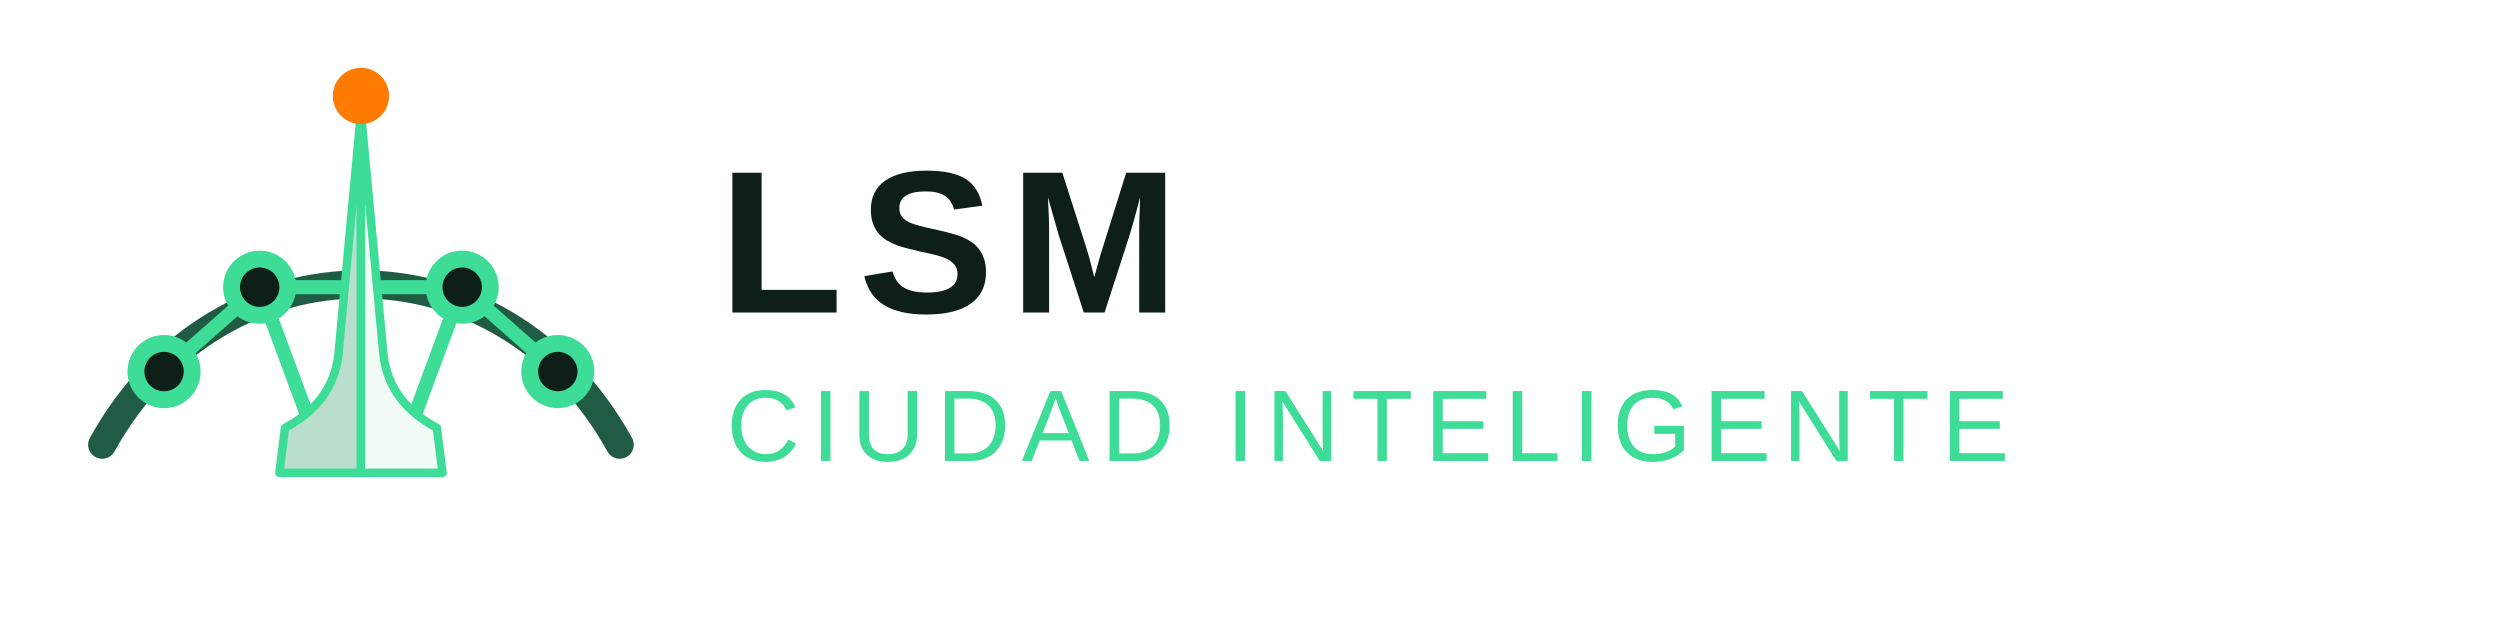
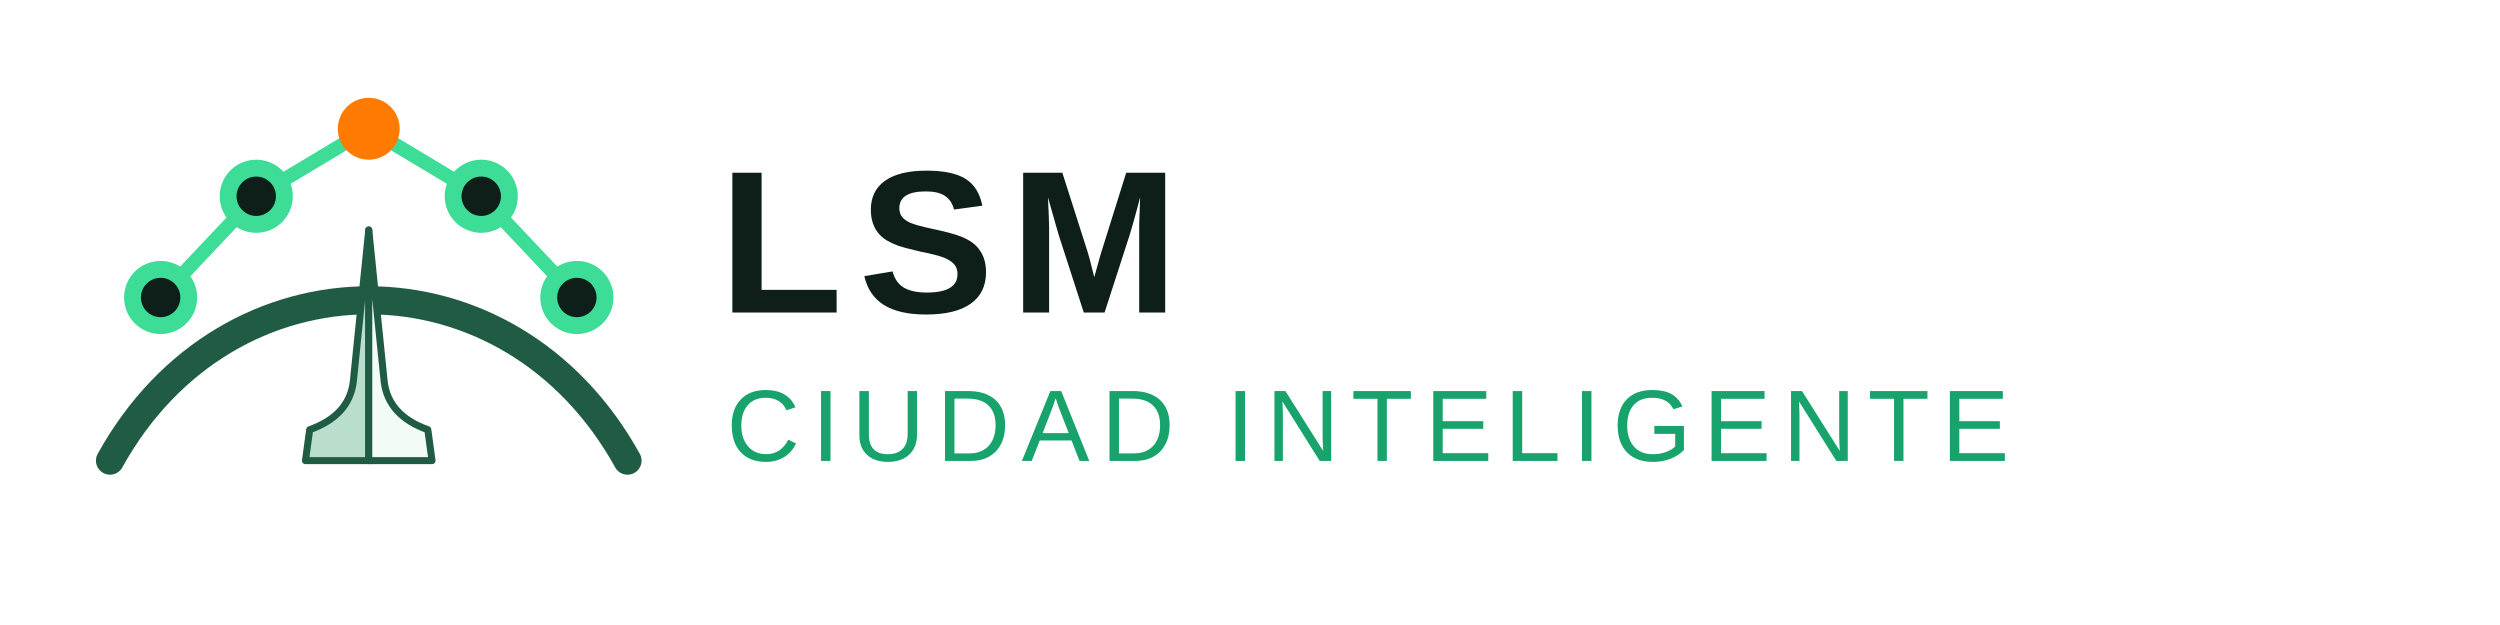
<svg xmlns="http://www.w3.org/2000/svg" viewBox="0 0 640 160" role="img" aria-labelledby="t">
-   <g transform="translate(6 -10) scale(0.72)">
-     <path d="M28 172 C 70 96, 170 96, 212 172" fill="none" stroke="#1f5c43" stroke-width="10" stroke-linecap="round" />
+   <g transform="translate(8 -16) scale(0.72)">
+     <path d="M28 186 C 70 110, 170 110, 212 186" fill="none" stroke="#1f5c43" stroke-width="10" stroke-linecap="round" />
    <g stroke="#3ddc97" stroke-width="5" stroke-linecap="round">
-       <line x1="50" y1="146" x2="84" y2="116" />
-       <line x1="84" y1="116" x2="156" y2="116" />
-       <line x1="156" y1="116" x2="190" y2="146" />
-       <line x1="84" y1="116" x2="104" y2="170" />
-       <line x1="156" y1="116" x2="136" y2="170" />
-     </g>
-     <g stroke="#3ddc97" stroke-width="3" stroke-linejoin="round">
-       <path d="M120 54 L112 140 Q110 157 93 166 L91 182 L120 182 Z" fill="#b9dfcc" />
-       <path d="M120 54 L128 140 Q130 157 147 166 L149 182 L120 182 Z" fill="#f2fbf6" />
+       <line x1="46" y1="128" x2="80" y2="92" />
+       <line x1="80" y1="92" x2="120" y2="68" />
+       <line x1="120" y1="68" x2="160" y2="92" />
+       <line x1="160" y1="92" x2="194" y2="128" />
    </g>
    <g fill="#0d1f18" stroke="#3ddc97" stroke-width="6">
-       <circle cx="50" cy="146" r="10" />
-       <circle cx="84" cy="116" r="10" />
-       <circle cx="156" cy="116" r="10" />
-       <circle cx="190" cy="146" r="10" />
+       <circle cx="46" cy="128" r="10" />
+       <circle cx="80" cy="92" r="10" />
+       <circle cx="160" cy="92" r="10" />
+       <circle cx="194" cy="128" r="10" />
    </g>
-     <circle cx="120" cy="48" r="10" fill="#ff7a00" />
+     <circle cx="120" cy="68" r="11" fill="#ff7a00" />
+     <g stroke="#1f5c43" stroke-width="2.5" stroke-linejoin="round">
+       <path d="M120 104 L114.5 158 Q113 170 99 175 L97.5 186 L120 186 Z" fill="#b9dfcc" />
+       <path d="M120 104 L125.5 158 Q127 170 141 175 L142.5 186 L120 186 Z" fill="#f2fbf6" />
+     </g>
  </g>
  <text x="184" y="80" font-family="Archivo, 'Helvetica Neue', Arial, sans-serif" font-weight="800" font-size="52" letter-spacing="4" fill="#0d1f18">LSM</text>
-   <text x="186" y="118" font-family="Archivo, 'Helvetica Neue', Arial, sans-serif" font-weight="500" font-size="26" letter-spacing="3" fill="#3ddc97">CIUDAD INTELIGENTE</text>
+   <text x="186" y="118" font-family="Archivo, 'Helvetica Neue', Arial, sans-serif" font-weight="500" font-size="26" letter-spacing="3" fill="#17a36b">CIUDAD INTELIGENTE</text>
</svg>
